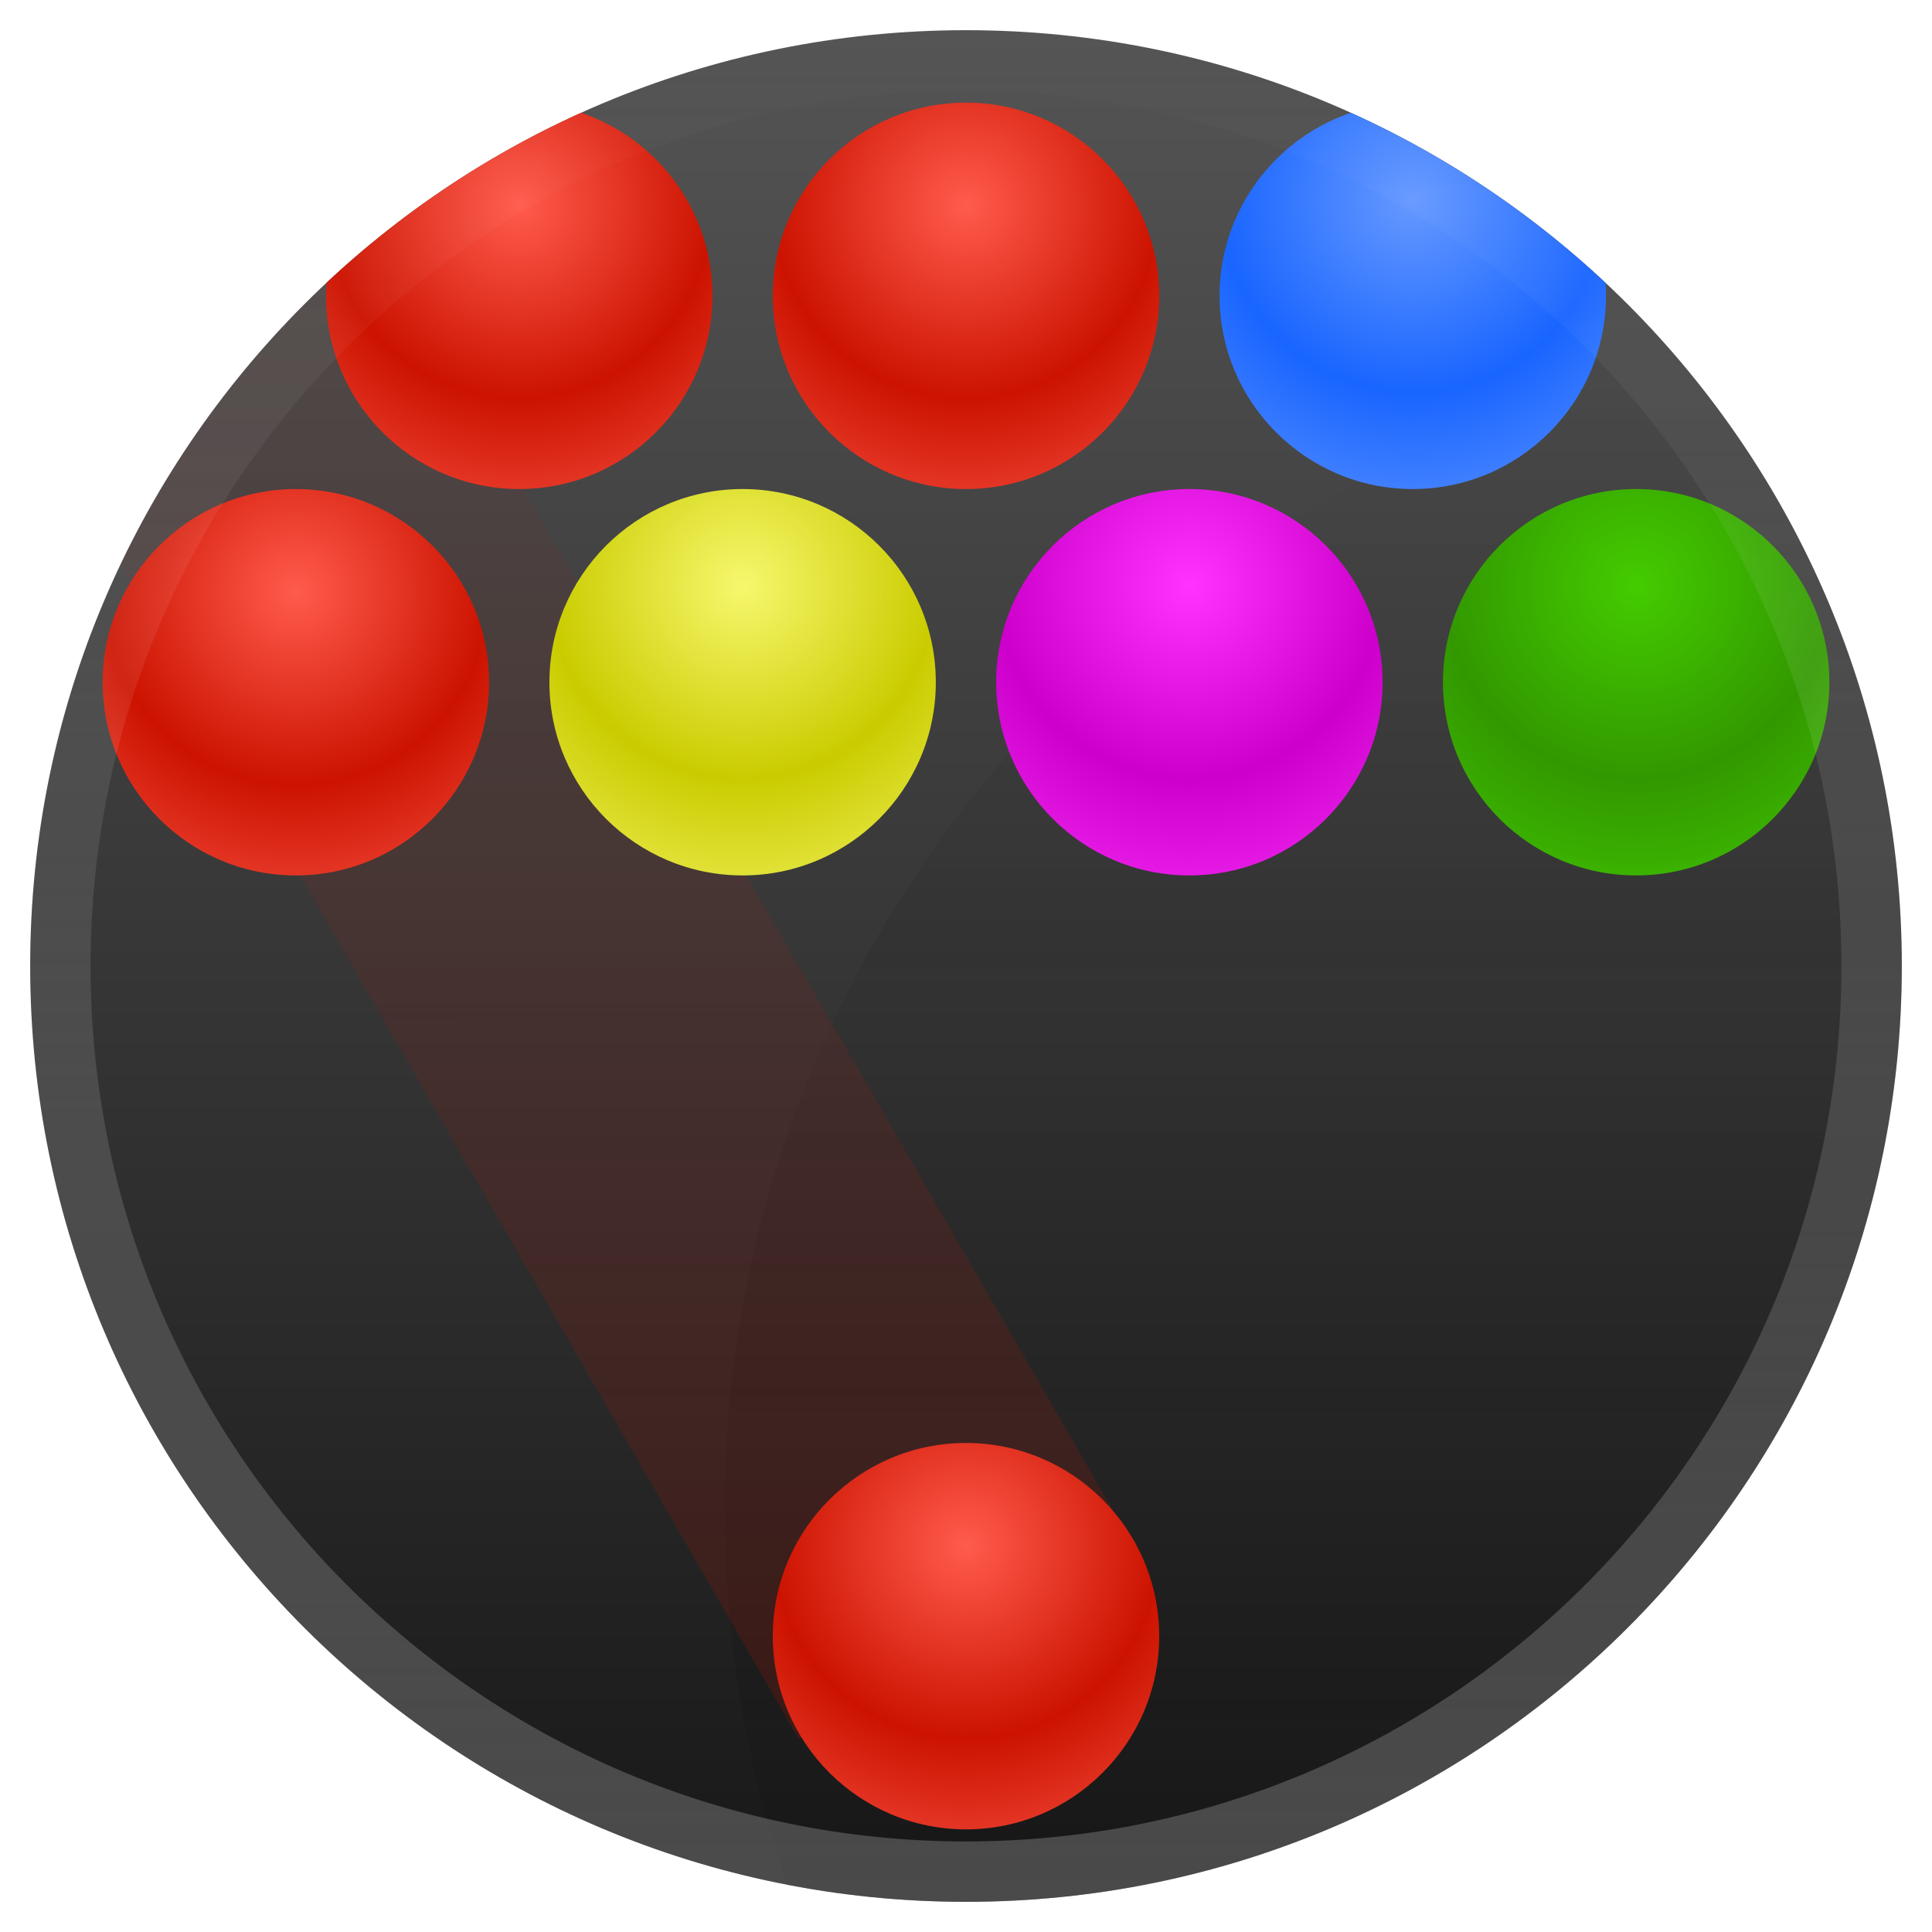
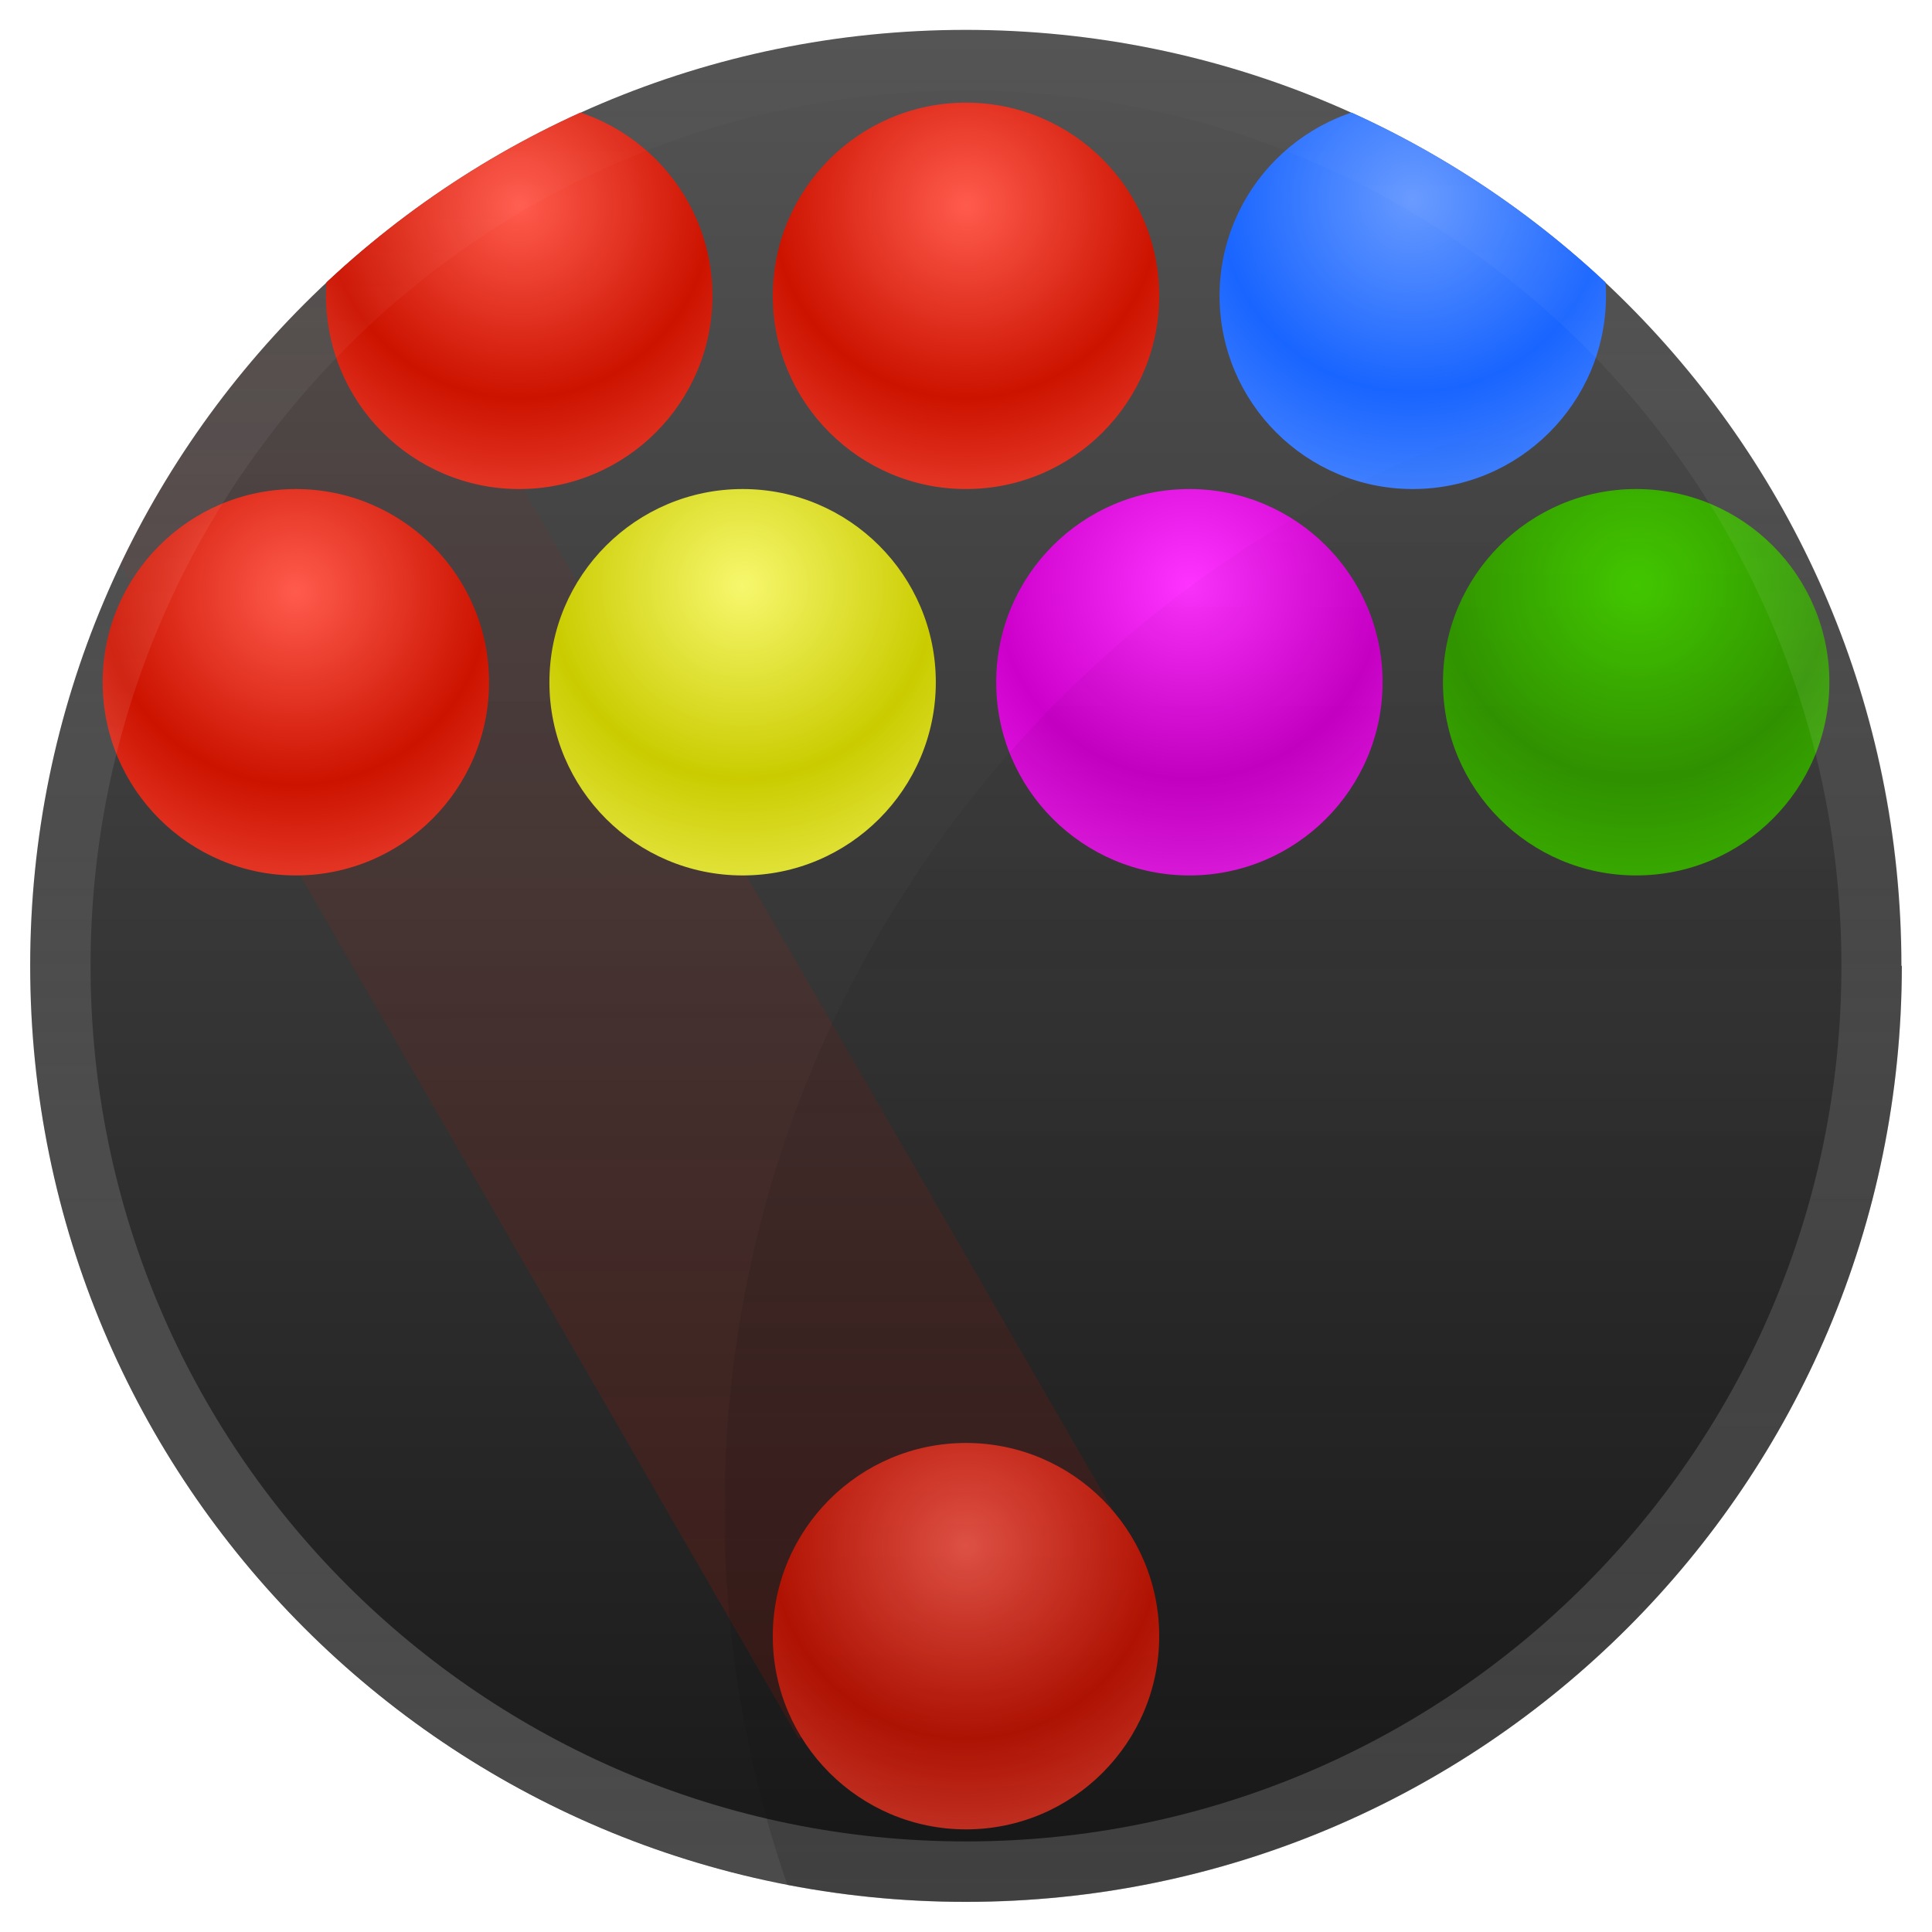
<svg xmlns="http://www.w3.org/2000/svg" xmlns:xlink="http://www.w3.org/1999/xlink" version="1.1" width="32" height="32" id="svg2">
  <defs id="defs4">
    <linearGradient id="linearGradient4641">
      <stop style="stop-color:#1a1a1a;stop-opacity:0.275;" offset="0" id="stop4643" />
      <stop style="stop-color:#000000;stop-opacity:0;" offset="1" id="stop4645" />
    </linearGradient>
    <linearGradient id="linearGradient3911">
      <stop style="stop-color:#ffffff;stop-opacity:0.502;" offset="0" id="stop3913" />
      <stop style="stop-color:#ffffff;stop-opacity:0;" offset="1" id="stop3915" />
    </linearGradient>
    <linearGradient id="linearGradient3865">
      <stop style="stop-color:#171717;stop-opacity:1;" offset="0" id="stop3867" />
      <stop style="stop-color:#555555;stop-opacity:1;" offset="1" id="stop3869" />
    </linearGradient>
    <linearGradient id="linearGradient3855">
      <stop style="stop-color:#6699ff;stop-opacity:1;" offset="0" id="stop3857" />
      <stop id="stop3863" offset="0.5" style="stop-color:#1965ff;stop-opacity:1;" />
      <stop style="stop-color:#6699ff;stop-opacity:1;" offset="1" id="stop3859" />
    </linearGradient>
    <linearGradient id="linearGradient3845">
      <stop style="stop-color:#44cc00;stop-opacity:1;" offset="0" id="stop3847" />
      <stop id="stop3853" offset="0.5" style="stop-color:#329800;stop-opacity:1;" />
      <stop style="stop-color:#44cc00;stop-opacity:1;" offset="1" id="stop3849" />
    </linearGradient>
    <linearGradient id="linearGradient3835">
      <stop style="stop-color:#ff33ff;stop-opacity:1;" offset="0" id="stop3837" />
      <stop id="stop3843" offset="0.5" style="stop-color:#cc00ca;stop-opacity:1;" />
      <stop style="stop-color:#ff33ff;stop-opacity:1;" offset="1" id="stop3839" />
    </linearGradient>
    <linearGradient id="linearGradient3807">
      <stop style="stop-color:#f7f76e;stop-opacity:1;" offset="0" id="stop3809" />
      <stop id="stop3815" offset="0.5" style="stop-color:#cacc00;stop-opacity:1;" />
      <stop style="stop-color:#f7f76e;stop-opacity:1;" offset="1" id="stop3811" />
    </linearGradient>
    <linearGradient id="linearGradient3791">
      <stop style="stop-color:#ff5b4d;stop-opacity:1;" offset="0" id="stop3793" />
      <stop id="stop3799" offset="0.5" style="stop-color:#cc1300;stop-opacity:1;" />
      <stop style="stop-color:#ff5b4d;stop-opacity:1;" offset="1" id="stop3795" />
    </linearGradient>
    <linearGradient id="linearGradient4084">
      <stop style="stop-color:#cc1300;stop-opacity:0.2;" offset="0" id="stop4086" />
      <stop style="stop-color:#cc1300;stop-opacity:0;" offset="1" id="stop4088" />
    </linearGradient>
-     <radialGradient xlink:href="#linearGradient3807" id="radialGradient3813" cx="3.5" cy="2.125" fx="3.5" fy="2.125" r="1.5" gradientUnits="userSpaceOnUse" gradientTransform="matrix(2,-4.8611449e-8,4.8611446e-8,2,-3.5,-2.5)" />
-     <radialGradient xlink:href="#linearGradient3835" id="radialGradient3841" cx="3.5" cy="2.125" fx="3.5" fy="2.125" r="1.5" gradientUnits="userSpaceOnUse" gradientTransform="matrix(2,-1.0138921e-7,1.0138921e-7,2,-3.5,-2.499999)" />
-     <radialGradient xlink:href="#linearGradient3845" id="radialGradient3851" cx="3.5" cy="2.125" fx="3.5" fy="2.125" r="1.5" gradientUnits="userSpaceOnUse" gradientTransform="matrix(2,-1.0138895e-7,1.0138896e-7,2,-3.5,-2.499999)" />
-     <clipPath clipPathUnits="userSpaceOnUse" id="clipPath3883">
-       <rect clip-path="none" width="15.5" height="15.5" ry="7.75" x="3.95" y="0.25" id="rect3885" style="fill:#339900;fill-opacity:0.383;stroke:none" />
+     <radialGradient xlink:href="#linearGradient3807" id="radialGradient3089" gradientUnits="userSpaceOnUse" gradientTransform="matrix(2,-4.8611449e-8,4.8611446e-8,2,-3.5,-2.5)" cx="3.5" cy="2.125" fx="3.5" fy="2.125" r="1.5" />
+     <radialGradient xlink:href="#linearGradient3835" id="radialGradient3091" gradientUnits="userSpaceOnUse" gradientTransform="matrix(2,-1.0138921e-7,1.0138921e-7,2,-3.5,-2.499999)" cx="3.5" cy="2.125" fx="3.5" fy="2.125" r="1.5" />
+     <radialGradient xlink:href="#linearGradient3845" id="radialGradient3093" gradientUnits="userSpaceOnUse" gradientTransform="matrix(2,-1.0138895e-7,1.0138896e-7,2,-3.5,-2.499999)" cx="3.5" cy="2.125" fx="3.5" fy="2.125" r="1.5" />
+     <linearGradient xlink:href="#linearGradient3911" id="linearGradient3097" gradientUnits="userSpaceOnUse" x1="16" y1="16" x2="16" y2="0" />
+     <linearGradient xlink:href="#linearGradient3865" id="linearGradient3900" x1="0.289" y1="5.584" x2="0.289" y2="0.182" gradientUnits="userSpaceOnUse" />
+     <clipPath clipPathUnits="userSpaceOnUse" id="clipPath4229">
+       <path transform="matrix(3.672141,0,0,2.961901,8.938563,-6.540456)" d="m 0.221,2.883 a 2.11,2.617 0 1 1 -4.221,0 2.11,2.617 0 1 1 4.221,0 z" id="path4231" style="fill:#ff1cfc;fill-opacity:0.341;stroke:none" />
    </clipPath>
-     <clipPath clipPathUnits="userSpaceOnUse" id="clipPath3887">
-       <rect clip-path="none" width="14.531" height="14.531" ry="7.266" x="-7.234" y="0.438" id="rect3889" style="fill:#339900;fill-opacity:0.383;stroke:none" />
+     <clipPath clipPathUnits="userSpaceOnUse" id="clipPath4233">
+       <path transform="matrix(3.672141,0,0,2.961901,18.63856,-0.5404555)" d="m 0.221,2.883 a 2.11,2.617 0 1 1 -4.221,0 2.11,2.617 0 1 1 4.221,0 z" id="path4235" style="fill:#ff1cfc;fill-opacity:0.341;stroke:none" />
    </clipPath>
-     <clipPath clipPathUnits="userSpaceOnUse" id="clipPath3891">
-       <rect clip-path="none" width="15.5" height="15.5" ry="7.75" x="0.25" y="0.25" id="rect3893" style="fill:#339900;fill-opacity:0.383;stroke:none" transform="matrix(0.8660254,0.5,-0.5,0.8660254,0,0)" />
+     <clipPath clipPathUnits="userSpaceOnUse" id="clipPath4237">
+       <path transform="matrix(3.442632,0,0,2.776782,6.536153,-0.3035517)" d="m 0.221,2.883 a 2.11,2.617 0 1 1 -4.221,0 2.11,2.617 0 1 1 4.221,0 z" id="path4239" style="fill:#ff1cfc;fill-opacity:0.341;stroke:none" />
    </clipPath>
-     <linearGradient xlink:href="#linearGradient3911" id="linearGradient3917" x1="16" y1="16" x2="16" y2="0" gradientUnits="userSpaceOnUse" />
-     <radialGradient xlink:href="#linearGradient3855" id="radialGradient4563" gradientUnits="userSpaceOnUse" gradientTransform="matrix(2,-4.2708439e-8,4.2708439e-8,2,-3.5,-1.75)" cx="3.5" cy="1.75" fx="3.5" fy="1.75" r="1.5" />
-     <linearGradient xlink:href="#linearGradient3865" id="linearGradient4021" gradientUnits="userSpaceOnUse" x1="18" y1="16" x2="18" y2="0" />
-     <linearGradient xlink:href="#linearGradient4641" id="linearGradient4647" x1="14" y1="16" x2="14" y2="-3" gradientUnits="userSpaceOnUse" />
-     <linearGradient xlink:href="#linearGradient4084" id="linearGradient4653" gradientUnits="userSpaceOnUse" gradientTransform="translate(-8.471798,1.777945)" x1="10.864" y1="18.078" x2="18.864" y2="4.222" />
-     <clipPath clipPathUnits="userSpaceOnUse" id="clipPath4657">
-       <rect clip-path="none" width="15.5" height="15.5" ry="7.75" x="-5.75" y="-5.75" id="rect4659" style="fill:#c73fbf;fill-opacity:0.494;stroke:none" />
+     <clipPath clipPathUnits="userSpaceOnUse" id="clipPath4241">
+       <path transform="matrix(3.180167,1.83607,-1.480951,2.565081,13.2074,7.001233)" d="m 0.221,2.883 a 2.11,2.617 0 1 1 -4.221,0 2.11,2.617 0 1 1 4.221,0 z" id="path4243" style="fill:#ff1cfc;fill-opacity:0.341;stroke:none" />
    </clipPath>
-     <radialGradient xlink:href="#linearGradient3791" id="radialGradient3969" gradientUnits="userSpaceOnUse" gradientTransform="matrix(2,-1.8026347e-8,1.8026346e-8,2,-3.5,-1.796875)" cx="3.5" cy="1.797" fx="3.5" fy="1.797" r="1.5" />
+     <linearGradient xlink:href="#linearGradient4084" id="linearGradient4434" gradientUnits="userSpaceOnUse" gradientTransform="translate(-8.471798,1.777945)" x1="10.864" y1="18.078" x2="18.864" y2="4.222" />
+     <radialGradient xlink:href="#linearGradient3855" id="radialGradient4438" gradientUnits="userSpaceOnUse" gradientTransform="matrix(2,-4.2708439e-8,4.2708439e-8,2,-3.5,-1.75)" cx="3.5" cy="1.75" fx="3.5" fy="1.75" r="1.5" />
+     <linearGradient xlink:href="#linearGradient4641" id="linearGradient4440" gradientUnits="userSpaceOnUse" x1="14" y1="16" x2="14" y2="-3" />
+     <radialGradient xlink:href="#linearGradient3791" id="radialGradient3549" gradientUnits="userSpaceOnUse" gradientTransform="matrix(2,-1.8026347e-8,1.8026346e-8,2,-3.5,-1.796875)" cx="3.5" cy="1.797" fx="3.5" fy="1.797" r="1.5" />
  </defs>
-   <g id="g4771" transform="scale(2,2)">
-     <rect clip-path="none" width="15.5" height="15.5" ry="7.75" x="0.25" y="0.25" id="rect3038" style="fill:url(#linearGradient4021);fill-opacity:1;stroke:none" />
-     <path clip-path="url(#clipPath4657)" transform="translate(6,6)" d="M 19,6.5 C 19,11.747 14.747,16 9.5,16 4.253,16 0,11.747 0,6.5 0,1.253 4.253,-3 9.5,-3 14.747,-3 19,1.253 19,6.5 z" id="path3235" style="fill:url(#linearGradient4647);fill-opacity:1;stroke:none" />
+   <g id="g4245" transform="scale(2,2)">
+     <path transform="matrix(3.672141,0,0,2.961901,14.93856,-0.5404555)" d="M 0.221,2.883 C 0.221,4.329 -0.724,5.5 -1.89,5.5 c -1.166,0 -2.11,-1.171 -2.11,-2.617 0,-1.445 0.945,-2.617 2.11,-2.617 1.166,0 2.11,1.171 2.11,2.617 z" id="path3116" style="fill:url(#linearGradient3900);fill-opacity:1;stroke:none" />
    <rect clip-path="none" width="16" height="16" ry="0" x="0" y="0" id="rect3938" style="fill:#000000;fill-opacity:0;stroke:none" />
-     <rect clip-path="url(#clipPath3891)" transform="matrix(0.8660254,-0.5,0.5,0.8660254,-2.0602131e-7,3.4034962e-7)" ry="0" y="-0.222" x="-1.472" height="16" width="3.2" id="rect4082" style="fill:url(#linearGradient4653);fill-opacity:1;stroke:none" />
-     <path clip-path="none" transform="matrix(1.066667,0,0,1.066667,4.266667,-0.216667)" style="fill:url(#radialGradient3969);fill-opacity:1;stroke:none" id="path3950" d="M 5,2.5 C 5,3.328 4.328,4 3.5,4 2.672,4 2,3.328 2,2.5 2,1.672 2.672,1 3.5,1 4.328,1 5,1.672 5,2.5 z" />
-     <path clip-path="none" transform="matrix(1.066667,0,0,1.066667,2.416667,2.983333)" style="fill:url(#radialGradient3813);fill-opacity:1;stroke:none" id="path3943" d="M 5,2.5 C 5,3.328 4.328,4 3.5,4 2.672,4 2,3.328 2,2.5 2,1.672 2.672,1 3.5,1 4.328,1 5,1.672 5,2.5 z" />
-     <path clip-path="none" d="M 5,2.5 C 5,3.328 4.328,4 3.5,4 2.672,4 2,3.328 2,2.5 2,1.672 2.672,1 3.5,1 4.328,1 5,1.672 5,2.5 z" id="path3956" style="fill:url(#radialGradient3841);fill-opacity:1;stroke:none" transform="matrix(1.066667,0,0,1.066667,6.116667,2.983333)" />
-     <path clip-path="none" transform="matrix(1.066667,0,0,1.066667,9.816667,2.983333)" style="fill:url(#radialGradient3851);fill-opacity:1;stroke:none" id="path3954" d="M 5,2.5 C 5,3.328 4.328,4 3.5,4 2.672,4 2,3.328 2,2.5 2,1.672 2.672,1 3.5,1 4.328,1 5,1.672 5,2.5 z" />
-     <path clip-path="url(#clipPath3887)" d="M 5,2.5 C 5,3.328 4.328,4 3.5,4 2.672,4 2,3.328 2,2.5 2,1.672 2.672,1 3.5,1 4.328,1 5,1.672 5,2.5 z" id="path3945" style="fill:url(#radialGradient4563);fill-opacity:1;stroke:none" transform="matrix(1.066667,0,0,1.066667,7.966667,-0.216667)" />
-     <use clip-path="url(#clipPath3883)" height="16" width="16" transform="translate(-3.7,0)" id="use3801" xlink:href="#path3950" y="0" x="0" />
+     <rect clip-path="url(#clipPath4241)" transform="matrix(0.8660254,-0.5,0.5,0.8660254,-2.0602131e-7,3.4034962e-7)" ry="0" y="-0.222" x="-1.472" height="16" width="3.2" id="rect4082" style="fill:url(#linearGradient4434);fill-opacity:1;stroke:none" />
+     <path clip-path="none" transform="matrix(1.066667,0,0,1.066667,4.266667,-0.216667)" style="fill:url(#radialGradient3549);fill-opacity:1;stroke:none" id="path3950" d="M 5,2.5 C 5,3.328 4.328,4 3.5,4 2.672,4 2,3.328 2,2.5 2,1.672 2.672,1 3.5,1 4.328,1 5,1.672 5,2.5 z" />
+     <path clip-path="none" transform="matrix(1.066667,0,0,1.066667,2.416667,2.983333)" style="fill:url(#radialGradient3089);fill-opacity:1;stroke:none" id="path3943" d="M 5,2.5 C 5,3.328 4.328,4 3.5,4 2.672,4 2,3.328 2,2.5 2,1.672 2.672,1 3.5,1 4.328,1 5,1.672 5,2.5 z" />
+     <path clip-path="none" d="M 5,2.5 C 5,3.328 4.328,4 3.5,4 2.672,4 2,3.328 2,2.5 2,1.672 2.672,1 3.5,1 4.328,1 5,1.672 5,2.5 z" id="path3956" style="fill:url(#radialGradient3091);fill-opacity:1;stroke:none" transform="matrix(1.066667,0,0,1.066667,6.116667,2.983333)" />
+     <path clip-path="none" transform="matrix(1.066667,0,0,1.066667,9.816667,2.983333)" style="fill:url(#radialGradient3093);fill-opacity:1;stroke:none" id="path3954" d="M 5,2.5 C 5,3.328 4.328,4 3.5,4 2.672,4 2,3.328 2,2.5 2,1.672 2.672,1 3.5,1 4.328,1 5,1.672 5,2.5 z" />
+     <path clip-path="url(#clipPath4237)" d="M 5,2.5 C 5,3.328 4.328,4 3.5,4 2.672,4 2,3.328 2,2.5 2,1.672 2.672,1 3.5,1 4.328,1 5,1.672 5,2.5 z" id="path3945" style="fill:url(#radialGradient4438);fill-opacity:1;stroke:none" transform="matrix(1.066667,0,0,1.066667,7.966667,-0.216667)" />
+     <use clip-path="url(#clipPath4233)" height="16" width="16" transform="translate(-3.7,0)" id="use3801" xlink:href="#path3950" y="0" x="0" />
    <use height="16" width="16" transform="translate(-5.55,3.2)" id="use3803" xlink:href="#path3950" y="0" x="0" />
    <use height="16" width="16" transform="translate(0,11.1)" id="use3805" xlink:href="#path3950" y="0" x="0" />
-     <path d="m 15.5,8 c 0,4.142 -3.358,7.5 -7.5,7.5 C 3.858,15.5 0.5,12.142 0.5,8 0.5,3.858 3.858,0.5 8,0.5 c 4.142,0 7.5,3.358 7.5,7.5 z" id="path3909" style="fill:none;stroke:url(#linearGradient3917);stroke-width:0.5;stroke-linecap:round;stroke-linejoin:round;stroke-miterlimit:4;stroke-opacity:0.446;stroke-dasharray:none;stroke-dashoffset:0" />
+     <path d="m 15.5,8 c 0,4.142 -3.358,7.5 -7.5,7.5 C 3.858,15.5 0.5,12.142 0.5,8 0.5,3.858 3.858,0.5 8,0.5 c 4.142,0 7.5,3.358 7.5,7.5 z" id="path3909" style="fill:none;stroke:url(#linearGradient3097);stroke-width:0.5;stroke-linecap:round;stroke-linejoin:round;stroke-miterlimit:4;stroke-opacity:0.446;stroke-dasharray:none;stroke-dashoffset:0" />
+     <path clip-path="url(#clipPath4229)" transform="translate(6,6)" d="M 19,6.5 C 19,11.747 14.747,16 9.5,16 4.253,16 0,11.747 0,6.5 0,1.253 4.253,-3 9.5,-3 14.747,-3 19,1.253 19,6.5 z" id="path3235" style="fill:url(#linearGradient4440);fill-opacity:1;stroke:none" />
  </g>
</svg>
